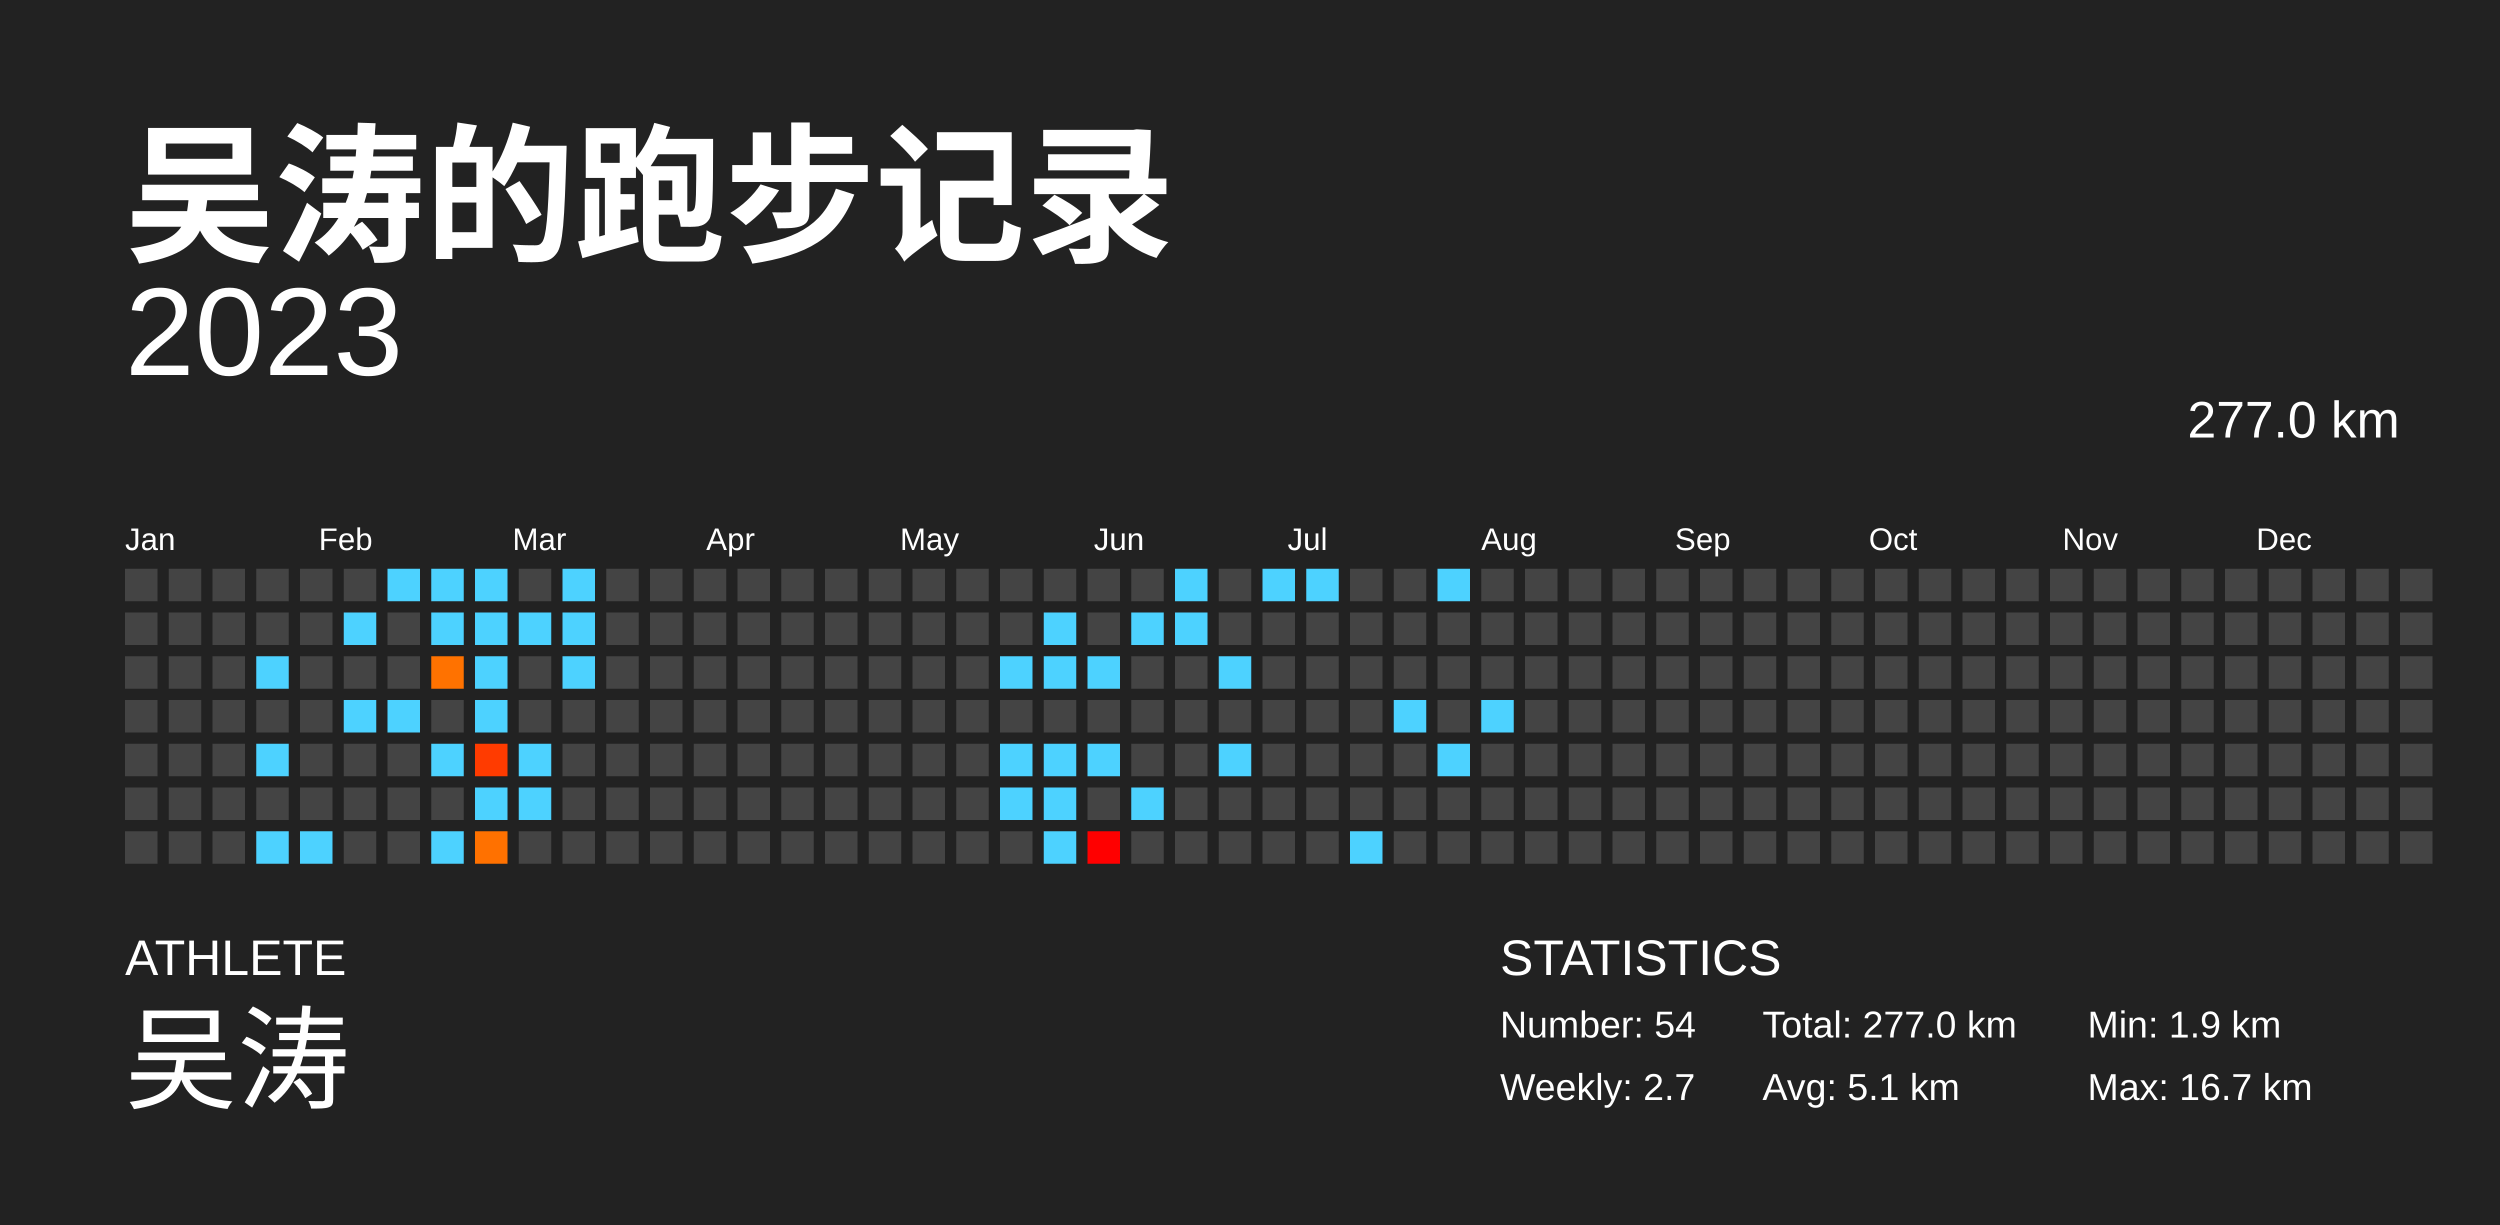
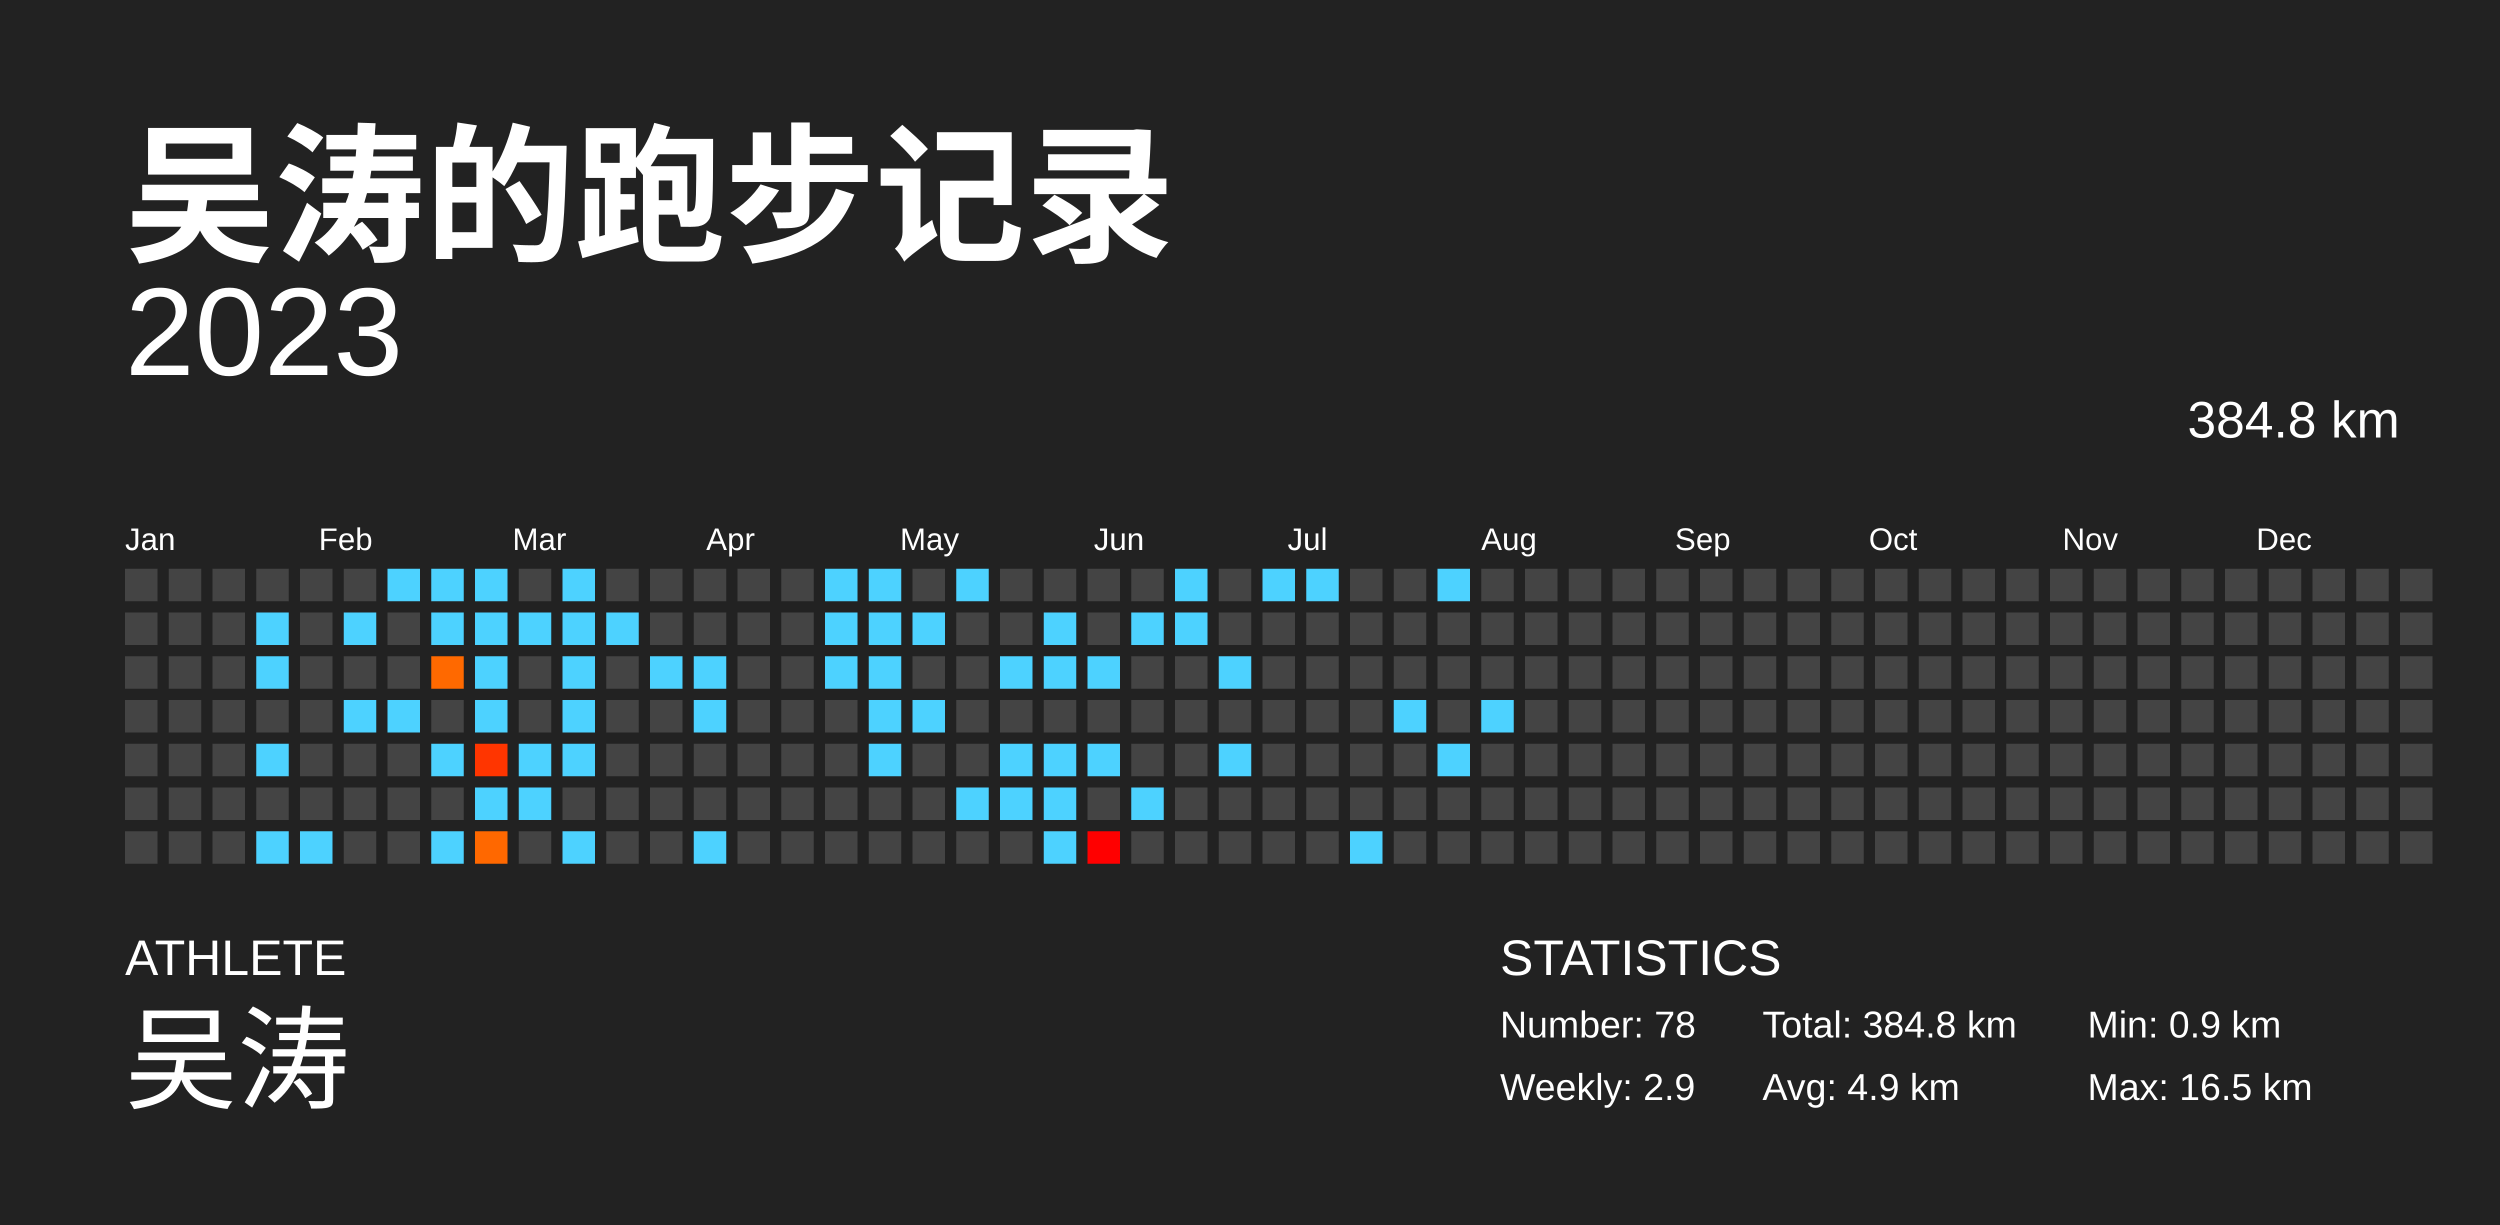
<svg xmlns="http://www.w3.org/2000/svg" baseProfile="full" height="98mm" version="1.1" viewBox="0,0,200,98" width="200mm">
  <defs />
  <rect fill="#222222" height="98" width="200" x="0" y="0" />
  <text fill="#FFFFFF" style="font-size:12px; font-family:Arial; font-weight:bold;" x="10" y="20">吴涛的跑步记录</text>
  <text fill="#FFFFFF" style="font-size:4px; font-family:Arial" x="10" y="78">ATHLETE</text>
  <text fill="#FFFFFF" style="font-size:9px; font-family:Arial" x="10" y="88">吴涛</text>
  <text fill="#FFFFFF" style="font-size:4px; font-family:Arial" x="120" y="78">STATISTICS</text>
-   <text fill="#FFFFFF" style="font-size:3px; font-family:Arial" x="120" y="83">Number: 54</text>
-   <text fill="#FFFFFF" style="font-size:3px; font-family:Arial" x="120" y="88">Weekly: 2.7</text>
-   <text fill="#FFFFFF" style="font-size:3px; font-family:Arial" x="141" y="83">Total: 277.0 km</text>
-   <text fill="#FFFFFF" style="font-size:3px; font-family:Arial" x="141" y="88">Avg: 5.1 km</text>
-   <text fill="#FFFFFF" style="font-size:3px; font-family:Arial" x="167" y="83">Min: 1.9 km</text>
-   <text fill="#FFFFFF" style="font-size:3px; font-family:Arial" x="167" y="88">Max: 16.7 km</text>
+   <text fill="#FFFFFF" style="font-size:3px; font-family:Arial" x="120" y="83">Number: 78</text>
+   <text fill="#FFFFFF" style="font-size:3px; font-family:Arial" x="120" y="88">Weekly: 2.9</text>
+   <text fill="#FFFFFF" style="font-size:3px; font-family:Arial" x="141" y="83">Total: 384.8 km</text>
+   <text fill="#FFFFFF" style="font-size:3px; font-family:Arial" x="141" y="88">Avg: 4.9 km</text>
+   <text fill="#FFFFFF" style="font-size:3px; font-family:Arial" x="167" y="83">Min: 0.9 km</text>
+   <text fill="#FFFFFF" style="font-size:3px; font-family:Arial" x="167" y="88">Max: 16.5 km</text>
  <text alignment-baseline="hanging" fill="#FFFFFF" style="font-size:10.0px; font-family:Arial;" x="10" y="30">2023</text>
-   <text alignment-baseline="hanging" fill="#FFFFFF" style="font-size:4.125px; font-family:Arial;" x="175" y="35">277.0 km</text>
+   <text alignment-baseline="hanging" fill="#FFFFFF" style="font-size:4.125px; font-family:Arial;" x="175" y="35">384.8 km</text>
  <text fill="#FFFFFF" style="font-size:2.5px; font-family:Arial" x="10.0" y="44">Jan</text>
  <text fill="#FFFFFF" style="font-size:2.5px; font-family:Arial" x="25.5" y="44">Feb</text>
  <text fill="#FFFFFF" style="font-size:2.5px; font-family:Arial" x="41.0" y="44">Mar</text>
  <text fill="#FFFFFF" style="font-size:2.5px; font-family:Arial" x="56.5" y="44">Apr</text>
  <text fill="#FFFFFF" style="font-size:2.5px; font-family:Arial" x="72.0" y="44">May</text>
  <text fill="#FFFFFF" style="font-size:2.5px; font-family:Arial" x="87.5" y="44">Jun</text>
  <text fill="#FFFFFF" style="font-size:2.5px; font-family:Arial" x="103.0" y="44">Jul</text>
  <text fill="#FFFFFF" style="font-size:2.5px; font-family:Arial" x="118.5" y="44">Aug</text>
  <text fill="#FFFFFF" style="font-size:2.5px; font-family:Arial" x="134.0" y="44">Sep</text>
  <text fill="#FFFFFF" style="font-size:2.5px; font-family:Arial" x="149.5" y="44">Oct</text>
  <text fill="#FFFFFF" style="font-size:2.5px; font-family:Arial" x="165.0" y="44">Nov</text>
  <text fill="#FFFFFF" style="font-size:2.5px; font-family:Arial" x="180.5" y="44">Dec</text>
  <rect fill="#444444" height="2.6" width="2.6" x="10.0" y="45.5" />
  <rect fill="#444444" height="2.6" width="2.6" x="10.0" y="49.0" />
  <rect fill="#444444" height="2.6" width="2.6" x="10.0" y="52.5" />
  <rect fill="#444444" height="2.6" width="2.6" x="10.0" y="56.0" />
  <rect fill="#444444" height="2.6" width="2.6" x="10.0" y="59.5" />
  <rect fill="#444444" height="2.6" width="2.6" x="10.0" y="63.0" />
  <rect fill="#444444" height="2.6" width="2.6" x="10.0" y="66.5" />
  <rect fill="#444444" height="2.6" width="2.6" x="13.5" y="45.5" />
  <rect fill="#444444" height="2.6" width="2.6" x="13.5" y="49.0" />
  <rect fill="#444444" height="2.6" width="2.6" x="13.5" y="52.5" />
  <rect fill="#444444" height="2.6" width="2.6" x="13.5" y="56.0" />
  <rect fill="#444444" height="2.6" width="2.6" x="13.5" y="59.5" />
  <rect fill="#444444" height="2.6" width="2.6" x="13.5" y="63.0" />
  <rect fill="#444444" height="2.6" width="2.6" x="13.5" y="66.5" />
  <rect fill="#444444" height="2.6" width="2.6" x="17.0" y="45.5" />
  <rect fill="#444444" height="2.6" width="2.6" x="17.0" y="49.0" />
  <rect fill="#444444" height="2.6" width="2.6" x="17.0" y="52.5" />
  <rect fill="#444444" height="2.6" width="2.6" x="17.0" y="56.0" />
  <rect fill="#444444" height="2.6" width="2.6" x="17.0" y="59.5" />
  <rect fill="#444444" height="2.6" width="2.6" x="17.0" y="63.0" />
  <rect fill="#444444" height="2.6" width="2.6" x="17.0" y="66.5" />
  <rect fill="#444444" height="2.6" width="2.6" x="20.5" y="45.5" />
-   <rect fill="#444444" height="2.6" width="2.6" x="20.5" y="49.0" />
+   <rect fill="#4dd2ff" height="2.6" width="2.6" x="20.5" y="49.0" />
  <rect fill="#4dd2ff" height="2.6" width="2.6" x="20.5" y="52.5" />
  <rect fill="#444444" height="2.6" width="2.6" x="20.5" y="56.0" />
  <rect fill="#4dd2ff" height="2.6" width="2.6" x="20.5" y="59.5" />
  <rect fill="#444444" height="2.6" width="2.6" x="20.5" y="63.0" />
  <rect fill="#4dd2ff" height="2.6" width="2.6" x="20.5" y="66.5" />
  <rect fill="#444444" height="2.6" width="2.6" x="24.0" y="45.5" />
  <rect fill="#444444" height="2.6" width="2.6" x="24.0" y="49.0" />
  <rect fill="#444444" height="2.6" width="2.6" x="24.0" y="52.5" />
  <rect fill="#444444" height="2.6" width="2.6" x="24.0" y="56.0" />
  <rect fill="#444444" height="2.6" width="2.6" x="24.0" y="59.5" />
  <rect fill="#444444" height="2.6" width="2.6" x="24.0" y="63.0" />
  <rect fill="#4dd2ff" height="2.6" width="2.6" x="24.0" y="66.5" />
  <rect fill="#444444" height="2.6" width="2.6" x="27.5" y="45.5" />
  <rect fill="#4dd2ff" height="2.6" width="2.6" x="27.5" y="49.0" />
  <rect fill="#444444" height="2.6" width="2.6" x="27.5" y="52.5" />
  <rect fill="#4dd2ff" height="2.6" width="2.6" x="27.5" y="56.0" />
  <rect fill="#444444" height="2.6" width="2.6" x="27.5" y="59.5" />
  <rect fill="#444444" height="2.6" width="2.6" x="27.5" y="63.0" />
  <rect fill="#444444" height="2.6" width="2.6" x="27.5" y="66.5" />
  <rect fill="#4dd2ff" height="2.6" width="2.6" x="31.0" y="45.5" />
  <rect fill="#444444" height="2.6" width="2.6" x="31.0" y="49.0" />
  <rect fill="#444444" height="2.6" width="2.6" x="31.0" y="52.5" />
  <rect fill="#4dd2ff" height="2.6" width="2.6" x="31.0" y="56.0" />
  <rect fill="#444444" height="2.6" width="2.6" x="31.0" y="59.5" />
  <rect fill="#444444" height="2.6" width="2.6" x="31.0" y="63.0" />
  <rect fill="#444444" height="2.6" width="2.6" x="31.0" y="66.5" />
  <rect fill="#4dd2ff" height="2.6" width="2.6" x="34.5" y="45.5" />
  <rect fill="#4dd2ff" height="2.6" width="2.6" x="34.5" y="49.0" />
-   <rect fill="#ff7200" height="2.6" width="2.6" x="34.5" y="52.5" />
+   <rect fill="#ff6900" height="2.6" width="2.6" x="34.5" y="52.5" />
  <rect fill="#444444" height="2.6" width="2.6" x="34.5" y="56.0" />
  <rect fill="#4dd2ff" height="2.6" width="2.6" x="34.5" y="59.5" />
  <rect fill="#444444" height="2.6" width="2.6" x="34.5" y="63.0" />
  <rect fill="#4dd2ff" height="2.6" width="2.6" x="34.5" y="66.5" />
  <rect fill="#4dd2ff" height="2.6" width="2.6" x="38.0" y="45.5" />
  <rect fill="#4dd2ff" height="2.6" width="2.6" x="38.0" y="49.0" />
  <rect fill="#4dd2ff" height="2.6" width="2.6" x="38.0" y="52.5" />
  <rect fill="#4dd2ff" height="2.6" width="2.6" x="38.0" y="56.0" />
-   <rect fill="#ff3b00" height="2.6" width="2.6" x="38.0" y="59.5" />
+   <rect fill="#ff3500" height="2.6" width="2.6" x="38.0" y="59.5" />
  <rect fill="#4dd2ff" height="2.6" width="2.6" x="38.0" y="63.0" />
-   <rect fill="#ff7100" height="2.6" width="2.6" x="38.0" y="66.5" />
+   <rect fill="#ff6800" height="2.6" width="2.6" x="38.0" y="66.5" />
  <rect fill="#444444" height="2.6" width="2.6" x="41.5" y="45.5" />
  <rect fill="#4dd2ff" height="2.6" width="2.6" x="41.5" y="49.0" />
  <rect fill="#444444" height="2.6" width="2.6" x="41.5" y="52.5" />
  <rect fill="#444444" height="2.6" width="2.6" x="41.5" y="56.0" />
  <rect fill="#4dd2ff" height="2.6" width="2.6" x="41.5" y="59.5" />
  <rect fill="#4dd2ff" height="2.6" width="2.6" x="41.5" y="63.0" />
  <rect fill="#444444" height="2.6" width="2.6" x="41.5" y="66.5" />
  <rect fill="#4dd2ff" height="2.6" width="2.6" x="45.0" y="45.5" />
  <rect fill="#4dd2ff" height="2.6" width="2.6" x="45.0" y="49.0" />
  <rect fill="#4dd2ff" height="2.6" width="2.6" x="45.0" y="52.5" />
-   <rect fill="#444444" height="2.6" width="2.6" x="45.0" y="56.0" />
-   <rect fill="#444444" height="2.6" width="2.6" x="45.0" y="59.5" />
+   <rect fill="#4dd2ff" height="2.6" width="2.6" x="45.0" y="56.0" />
+   <rect fill="#4dd2ff" height="2.6" width="2.6" x="45.0" y="59.5" />
  <rect fill="#444444" height="2.6" width="2.6" x="45.0" y="63.0" />
-   <rect fill="#444444" height="2.6" width="2.6" x="45.0" y="66.5" />
+   <rect fill="#4dd2ff" height="2.6" width="2.6" x="45.0" y="66.5" />
  <rect fill="#444444" height="2.6" width="2.6" x="48.5" y="45.5" />
-   <rect fill="#444444" height="2.6" width="2.6" x="48.5" y="49.0" />
+   <rect fill="#4dd2ff" height="2.6" width="2.6" x="48.5" y="49.0" />
  <rect fill="#444444" height="2.6" width="2.6" x="48.5" y="52.5" />
  <rect fill="#444444" height="2.6" width="2.6" x="48.5" y="56.0" />
  <rect fill="#444444" height="2.6" width="2.6" x="48.5" y="59.5" />
  <rect fill="#444444" height="2.6" width="2.6" x="48.5" y="63.0" />
  <rect fill="#444444" height="2.6" width="2.6" x="48.5" y="66.5" />
  <rect fill="#444444" height="2.6" width="2.6" x="52.0" y="45.5" />
  <rect fill="#444444" height="2.6" width="2.6" x="52.0" y="49.0" />
-   <rect fill="#444444" height="2.6" width="2.6" x="52.0" y="52.5" />
+   <rect fill="#4dd2ff" height="2.6" width="2.6" x="52.0" y="52.5" />
  <rect fill="#444444" height="2.6" width="2.6" x="52.0" y="56.0" />
  <rect fill="#444444" height="2.6" width="2.6" x="52.0" y="59.5" />
  <rect fill="#444444" height="2.6" width="2.6" x="52.0" y="63.0" />
  <rect fill="#444444" height="2.6" width="2.6" x="52.0" y="66.5" />
  <rect fill="#444444" height="2.6" width="2.6" x="55.5" y="45.5" />
  <rect fill="#444444" height="2.6" width="2.6" x="55.5" y="49.0" />
-   <rect fill="#444444" height="2.6" width="2.6" x="55.5" y="52.5" />
-   <rect fill="#444444" height="2.6" width="2.6" x="55.5" y="56.0" />
+   <rect fill="#4dd2ff" height="2.6" width="2.6" x="55.5" y="52.5" />
+   <rect fill="#4dd2ff" height="2.6" width="2.6" x="55.5" y="56.0" />
  <rect fill="#444444" height="2.6" width="2.6" x="55.5" y="59.5" />
  <rect fill="#444444" height="2.6" width="2.6" x="55.5" y="63.0" />
-   <rect fill="#444444" height="2.6" width="2.6" x="55.5" y="66.5" />
+   <rect fill="#4dd2ff" height="2.6" width="2.6" x="55.5" y="66.5" />
  <rect fill="#444444" height="2.6" width="2.6" x="59.0" y="45.5" />
  <rect fill="#444444" height="2.6" width="2.6" x="59.0" y="49.0" />
  <rect fill="#444444" height="2.6" width="2.6" x="59.0" y="52.5" />
  <rect fill="#444444" height="2.6" width="2.6" x="59.0" y="56.0" />
  <rect fill="#444444" height="2.6" width="2.6" x="59.0" y="59.5" />
  <rect fill="#444444" height="2.6" width="2.6" x="59.0" y="63.0" />
  <rect fill="#444444" height="2.6" width="2.6" x="59.0" y="66.5" />
  <rect fill="#444444" height="2.6" width="2.6" x="62.5" y="45.5" />
  <rect fill="#444444" height="2.6" width="2.6" x="62.5" y="49.0" />
  <rect fill="#444444" height="2.6" width="2.6" x="62.5" y="52.5" />
  <rect fill="#444444" height="2.6" width="2.6" x="62.5" y="56.0" />
  <rect fill="#444444" height="2.6" width="2.6" x="62.5" y="59.5" />
  <rect fill="#444444" height="2.6" width="2.6" x="62.5" y="63.0" />
  <rect fill="#444444" height="2.6" width="2.6" x="62.5" y="66.5" />
-   <rect fill="#444444" height="2.6" width="2.6" x="66.0" y="45.5" />
-   <rect fill="#444444" height="2.6" width="2.6" x="66.0" y="49.0" />
-   <rect fill="#444444" height="2.6" width="2.6" x="66.0" y="52.5" />
+   <rect fill="#4dd2ff" height="2.6" width="2.6" x="66.0" y="45.5" />
+   <rect fill="#4dd2ff" height="2.6" width="2.6" x="66.0" y="49.0" />
+   <rect fill="#4dd2ff" height="2.6" width="2.6" x="66.0" y="52.5" />
  <rect fill="#444444" height="2.6" width="2.6" x="66.0" y="56.0" />
  <rect fill="#444444" height="2.6" width="2.6" x="66.0" y="59.5" />
  <rect fill="#444444" height="2.6" width="2.6" x="66.0" y="63.0" />
  <rect fill="#444444" height="2.6" width="2.6" x="66.0" y="66.5" />
-   <rect fill="#444444" height="2.6" width="2.6" x="69.5" y="45.5" />
-   <rect fill="#444444" height="2.6" width="2.6" x="69.5" y="49.0" />
-   <rect fill="#444444" height="2.6" width="2.6" x="69.5" y="52.5" />
-   <rect fill="#444444" height="2.6" width="2.6" x="69.5" y="56.0" />
-   <rect fill="#444444" height="2.6" width="2.6" x="69.5" y="59.5" />
+   <rect fill="#4dd2ff" height="2.6" width="2.6" x="69.5" y="45.5" />
+   <rect fill="#4dd2ff" height="2.6" width="2.6" x="69.5" y="49.0" />
+   <rect fill="#4dd2ff" height="2.6" width="2.6" x="69.5" y="52.5" />
+   <rect fill="#4dd2ff" height="2.6" width="2.6" x="69.5" y="56.0" />
+   <rect fill="#4dd2ff" height="2.6" width="2.6" x="69.5" y="59.5" />
  <rect fill="#444444" height="2.6" width="2.6" x="69.5" y="63.0" />
  <rect fill="#444444" height="2.6" width="2.6" x="69.5" y="66.5" />
  <rect fill="#444444" height="2.6" width="2.6" x="73.0" y="45.5" />
-   <rect fill="#444444" height="2.6" width="2.6" x="73.0" y="49.0" />
+   <rect fill="#4dd2ff" height="2.6" width="2.6" x="73.0" y="49.0" />
  <rect fill="#444444" height="2.6" width="2.6" x="73.0" y="52.5" />
-   <rect fill="#444444" height="2.6" width="2.6" x="73.0" y="56.0" />
+   <rect fill="#4dd2ff" height="2.6" width="2.6" x="73.0" y="56.0" />
  <rect fill="#444444" height="2.6" width="2.6" x="73.0" y="59.5" />
  <rect fill="#444444" height="2.6" width="2.6" x="73.0" y="63.0" />
  <rect fill="#444444" height="2.6" width="2.6" x="73.0" y="66.5" />
-   <rect fill="#444444" height="2.6" width="2.6" x="76.5" y="45.5" />
+   <rect fill="#4dd2ff" height="2.6" width="2.6" x="76.5" y="45.5" />
  <rect fill="#444444" height="2.6" width="2.6" x="76.5" y="49.0" />
  <rect fill="#444444" height="2.6" width="2.6" x="76.5" y="52.5" />
  <rect fill="#444444" height="2.6" width="2.6" x="76.5" y="56.0" />
  <rect fill="#444444" height="2.6" width="2.6" x="76.5" y="59.5" />
-   <rect fill="#444444" height="2.6" width="2.6" x="76.5" y="63.0" />
+   <rect fill="#4dd2ff" height="2.6" width="2.6" x="76.5" y="63.0" />
  <rect fill="#444444" height="2.6" width="2.6" x="76.5" y="66.5" />
  <rect fill="#444444" height="2.6" width="2.6" x="80.0" y="45.5" />
  <rect fill="#444444" height="2.6" width="2.6" x="80.0" y="49.0" />
  <rect fill="#4dd2ff" height="2.6" width="2.6" x="80.0" y="52.5" />
  <rect fill="#444444" height="2.6" width="2.6" x="80.0" y="56.0" />
  <rect fill="#4dd2ff" height="2.6" width="2.6" x="80.0" y="59.5" />
  <rect fill="#4dd2ff" height="2.6" width="2.6" x="80.0" y="63.0" />
  <rect fill="#444444" height="2.6" width="2.6" x="80.0" y="66.5" />
  <rect fill="#444444" height="2.6" width="2.6" x="83.5" y="45.5" />
  <rect fill="#4dd2ff" height="2.6" width="2.6" x="83.5" y="49.0" />
  <rect fill="#4dd2ff" height="2.6" width="2.6" x="83.5" y="52.5" />
  <rect fill="#444444" height="2.6" width="2.6" x="83.5" y="56.0" />
  <rect fill="#4dd2ff" height="2.6" width="2.6" x="83.5" y="59.5" />
  <rect fill="#4dd2ff" height="2.6" width="2.6" x="83.5" y="63.0" />
  <rect fill="#4dd2ff" height="2.6" width="2.6" x="83.5" y="66.5" />
  <rect fill="#444444" height="2.6" width="2.6" x="87.0" y="45.5" />
  <rect fill="#444444" height="2.6" width="2.6" x="87.0" y="49.0" />
  <rect fill="#4dd2ff" height="2.6" width="2.6" x="87.0" y="52.5" />
  <rect fill="#444444" height="2.6" width="2.6" x="87.0" y="56.0" />
  <rect fill="#4dd2ff" height="2.6" width="2.6" x="87.0" y="59.5" />
  <rect fill="#444444" height="2.6" width="2.6" x="87.0" y="63.0" />
  <rect fill="#ff0000" height="2.6" width="2.6" x="87.0" y="66.5" />
  <rect fill="#444444" height="2.6" width="2.6" x="90.5" y="45.5" />
  <rect fill="#4dd2ff" height="2.6" width="2.6" x="90.5" y="49.0" />
  <rect fill="#444444" height="2.6" width="2.6" x="90.5" y="52.5" />
  <rect fill="#444444" height="2.6" width="2.6" x="90.5" y="56.0" />
  <rect fill="#444444" height="2.6" width="2.6" x="90.5" y="59.5" />
  <rect fill="#4dd2ff" height="2.6" width="2.6" x="90.5" y="63.0" />
  <rect fill="#444444" height="2.6" width="2.6" x="90.5" y="66.5" />
  <rect fill="#4dd2ff" height="2.6" width="2.6" x="94.0" y="45.5" />
  <rect fill="#4dd2ff" height="2.6" width="2.6" x="94.0" y="49.0" />
  <rect fill="#444444" height="2.6" width="2.6" x="94.0" y="52.5" />
  <rect fill="#444444" height="2.6" width="2.6" x="94.0" y="56.0" />
  <rect fill="#444444" height="2.6" width="2.6" x="94.0" y="59.5" />
  <rect fill="#444444" height="2.6" width="2.6" x="94.0" y="63.0" />
  <rect fill="#444444" height="2.6" width="2.6" x="94.0" y="66.5" />
  <rect fill="#444444" height="2.6" width="2.6" x="97.5" y="45.5" />
  <rect fill="#444444" height="2.6" width="2.6" x="97.5" y="49.0" />
  <rect fill="#4dd2ff" height="2.6" width="2.6" x="97.5" y="52.5" />
  <rect fill="#444444" height="2.6" width="2.6" x="97.5" y="56.0" />
  <rect fill="#4dd2ff" height="2.6" width="2.6" x="97.5" y="59.5" />
  <rect fill="#444444" height="2.6" width="2.6" x="97.5" y="63.0" />
  <rect fill="#444444" height="2.6" width="2.6" x="97.5" y="66.5" />
  <rect fill="#4dd2ff" height="2.6" width="2.6" x="101.0" y="45.5" />
  <rect fill="#444444" height="2.6" width="2.6" x="101.0" y="49.0" />
  <rect fill="#444444" height="2.6" width="2.6" x="101.0" y="52.5" />
  <rect fill="#444444" height="2.6" width="2.6" x="101.0" y="56.0" />
  <rect fill="#444444" height="2.6" width="2.6" x="101.0" y="59.5" />
  <rect fill="#444444" height="2.6" width="2.6" x="101.0" y="63.0" />
  <rect fill="#444444" height="2.6" width="2.6" x="101.0" y="66.5" />
  <rect fill="#4dd2ff" height="2.6" width="2.6" x="104.5" y="45.5" />
  <rect fill="#444444" height="2.6" width="2.6" x="104.5" y="49.0" />
  <rect fill="#444444" height="2.6" width="2.6" x="104.5" y="52.5" />
  <rect fill="#444444" height="2.6" width="2.6" x="104.5" y="56.0" />
  <rect fill="#444444" height="2.6" width="2.6" x="104.5" y="59.5" />
  <rect fill="#444444" height="2.6" width="2.6" x="104.5" y="63.0" />
  <rect fill="#444444" height="2.6" width="2.6" x="104.5" y="66.5" />
  <rect fill="#444444" height="2.6" width="2.6" x="108.0" y="45.5" />
  <rect fill="#444444" height="2.6" width="2.6" x="108.0" y="49.0" />
  <rect fill="#444444" height="2.6" width="2.6" x="108.0" y="52.5" />
  <rect fill="#444444" height="2.6" width="2.6" x="108.0" y="56.0" />
  <rect fill="#444444" height="2.6" width="2.6" x="108.0" y="59.5" />
  <rect fill="#444444" height="2.6" width="2.6" x="108.0" y="63.0" />
  <rect fill="#4dd2ff" height="2.6" width="2.6" x="108.0" y="66.5" />
  <rect fill="#444444" height="2.6" width="2.6" x="111.5" y="45.5" />
  <rect fill="#444444" height="2.6" width="2.6" x="111.5" y="49.0" />
  <rect fill="#444444" height="2.6" width="2.6" x="111.5" y="52.5" />
  <rect fill="#4dd2ff" height="2.6" width="2.6" x="111.5" y="56.0" />
  <rect fill="#444444" height="2.6" width="2.6" x="111.5" y="59.5" />
  <rect fill="#444444" height="2.6" width="2.6" x="111.5" y="63.0" />
  <rect fill="#444444" height="2.6" width="2.6" x="111.5" y="66.5" />
  <rect fill="#4dd2ff" height="2.6" width="2.6" x="115.0" y="45.5" />
  <rect fill="#444444" height="2.6" width="2.6" x="115.0" y="49.0" />
  <rect fill="#444444" height="2.6" width="2.6" x="115.0" y="52.5" />
  <rect fill="#444444" height="2.6" width="2.6" x="115.0" y="56.0" />
  <rect fill="#4dd2ff" height="2.6" width="2.6" x="115.0" y="59.5" />
  <rect fill="#444444" height="2.6" width="2.6" x="115.0" y="63.0" />
  <rect fill="#444444" height="2.6" width="2.6" x="115.0" y="66.5" />
  <rect fill="#444444" height="2.6" width="2.6" x="118.5" y="45.5" />
  <rect fill="#444444" height="2.6" width="2.6" x="118.5" y="49.0" />
  <rect fill="#444444" height="2.6" width="2.6" x="118.5" y="52.5" />
  <rect fill="#4dd2ff" height="2.6" width="2.6" x="118.5" y="56.0" />
  <rect fill="#444444" height="2.6" width="2.6" x="118.5" y="59.5" />
  <rect fill="#444444" height="2.6" width="2.6" x="118.5" y="63.0" />
  <rect fill="#444444" height="2.6" width="2.6" x="118.5" y="66.5" />
  <rect fill="#444444" height="2.6" width="2.6" x="122.0" y="45.5" />
  <rect fill="#444444" height="2.6" width="2.6" x="122.0" y="49.0" />
  <rect fill="#444444" height="2.6" width="2.6" x="122.0" y="52.5" />
  <rect fill="#444444" height="2.6" width="2.6" x="122.0" y="56.0" />
  <rect fill="#444444" height="2.6" width="2.6" x="122.0" y="59.5" />
  <rect fill="#444444" height="2.6" width="2.6" x="122.0" y="63.0" />
  <rect fill="#444444" height="2.6" width="2.6" x="122.0" y="66.5" />
  <rect fill="#444444" height="2.6" width="2.6" x="125.5" y="45.5" />
  <rect fill="#444444" height="2.6" width="2.6" x="125.5" y="49.0" />
  <rect fill="#444444" height="2.6" width="2.6" x="125.5" y="52.5" />
  <rect fill="#444444" height="2.6" width="2.6" x="125.5" y="56.0" />
  <rect fill="#444444" height="2.6" width="2.6" x="125.5" y="59.5" />
  <rect fill="#444444" height="2.6" width="2.6" x="125.5" y="63.0" />
  <rect fill="#444444" height="2.6" width="2.6" x="125.5" y="66.5" />
  <rect fill="#444444" height="2.6" width="2.6" x="129.0" y="45.5" />
  <rect fill="#444444" height="2.6" width="2.6" x="129.0" y="49.0" />
  <rect fill="#444444" height="2.6" width="2.6" x="129.0" y="52.5" />
  <rect fill="#444444" height="2.6" width="2.6" x="129.0" y="56.0" />
  <rect fill="#444444" height="2.6" width="2.6" x="129.0" y="59.5" />
  <rect fill="#444444" height="2.6" width="2.6" x="129.0" y="63.0" />
  <rect fill="#444444" height="2.6" width="2.6" x="129.0" y="66.5" />
  <rect fill="#444444" height="2.6" width="2.6" x="132.5" y="45.5" />
  <rect fill="#444444" height="2.6" width="2.6" x="132.5" y="49.0" />
  <rect fill="#444444" height="2.6" width="2.6" x="132.5" y="52.5" />
  <rect fill="#444444" height="2.6" width="2.6" x="132.5" y="56.0" />
  <rect fill="#444444" height="2.6" width="2.6" x="132.5" y="59.5" />
  <rect fill="#444444" height="2.6" width="2.6" x="132.5" y="63.0" />
  <rect fill="#444444" height="2.6" width="2.6" x="132.5" y="66.5" />
  <rect fill="#444444" height="2.6" width="2.6" x="136.0" y="45.5" />
  <rect fill="#444444" height="2.6" width="2.6" x="136.0" y="49.0" />
  <rect fill="#444444" height="2.6" width="2.6" x="136.0" y="52.5" />
  <rect fill="#444444" height="2.6" width="2.6" x="136.0" y="56.0" />
  <rect fill="#444444" height="2.6" width="2.6" x="136.0" y="59.5" />
  <rect fill="#444444" height="2.6" width="2.6" x="136.0" y="63.0" />
  <rect fill="#444444" height="2.6" width="2.6" x="136.0" y="66.5" />
  <rect fill="#444444" height="2.6" width="2.6" x="139.5" y="45.5" />
  <rect fill="#444444" height="2.6" width="2.6" x="139.5" y="49.0" />
  <rect fill="#444444" height="2.6" width="2.6" x="139.5" y="52.5" />
  <rect fill="#444444" height="2.6" width="2.6" x="139.5" y="56.0" />
  <rect fill="#444444" height="2.6" width="2.6" x="139.5" y="59.5" />
  <rect fill="#444444" height="2.6" width="2.6" x="139.5" y="63.0" />
  <rect fill="#444444" height="2.6" width="2.6" x="139.5" y="66.5" />
  <rect fill="#444444" height="2.6" width="2.6" x="143.0" y="45.5" />
  <rect fill="#444444" height="2.6" width="2.6" x="143.0" y="49.0" />
  <rect fill="#444444" height="2.6" width="2.6" x="143.0" y="52.5" />
  <rect fill="#444444" height="2.6" width="2.6" x="143.0" y="56.0" />
  <rect fill="#444444" height="2.6" width="2.6" x="143.0" y="59.5" />
  <rect fill="#444444" height="2.6" width="2.6" x="143.0" y="63.0" />
  <rect fill="#444444" height="2.6" width="2.6" x="143.0" y="66.5" />
  <rect fill="#444444" height="2.6" width="2.6" x="146.5" y="45.5" />
  <rect fill="#444444" height="2.6" width="2.6" x="146.5" y="49.0" />
  <rect fill="#444444" height="2.6" width="2.6" x="146.5" y="52.5" />
  <rect fill="#444444" height="2.6" width="2.6" x="146.5" y="56.0" />
  <rect fill="#444444" height="2.6" width="2.6" x="146.5" y="59.5" />
  <rect fill="#444444" height="2.6" width="2.6" x="146.5" y="63.0" />
  <rect fill="#444444" height="2.6" width="2.6" x="146.5" y="66.5" />
  <rect fill="#444444" height="2.6" width="2.6" x="150.0" y="45.5" />
  <rect fill="#444444" height="2.6" width="2.6" x="150.0" y="49.0" />
  <rect fill="#444444" height="2.6" width="2.6" x="150.0" y="52.5" />
  <rect fill="#444444" height="2.6" width="2.6" x="150.0" y="56.0" />
  <rect fill="#444444" height="2.6" width="2.6" x="150.0" y="59.5" />
  <rect fill="#444444" height="2.6" width="2.6" x="150.0" y="63.0" />
  <rect fill="#444444" height="2.6" width="2.6" x="150.0" y="66.5" />
  <rect fill="#444444" height="2.6" width="2.6" x="153.5" y="45.5" />
  <rect fill="#444444" height="2.6" width="2.6" x="153.5" y="49.0" />
  <rect fill="#444444" height="2.6" width="2.6" x="153.5" y="52.5" />
  <rect fill="#444444" height="2.6" width="2.6" x="153.5" y="56.0" />
  <rect fill="#444444" height="2.6" width="2.6" x="153.5" y="59.5" />
  <rect fill="#444444" height="2.6" width="2.6" x="153.5" y="63.0" />
  <rect fill="#444444" height="2.6" width="2.6" x="153.5" y="66.5" />
  <rect fill="#444444" height="2.6" width="2.6" x="157.0" y="45.5" />
  <rect fill="#444444" height="2.6" width="2.6" x="157.0" y="49.0" />
  <rect fill="#444444" height="2.6" width="2.6" x="157.0" y="52.5" />
  <rect fill="#444444" height="2.6" width="2.6" x="157.0" y="56.0" />
  <rect fill="#444444" height="2.6" width="2.6" x="157.0" y="59.5" />
  <rect fill="#444444" height="2.6" width="2.6" x="157.0" y="63.0" />
  <rect fill="#444444" height="2.6" width="2.6" x="157.0" y="66.5" />
  <rect fill="#444444" height="2.6" width="2.6" x="160.5" y="45.5" />
  <rect fill="#444444" height="2.6" width="2.6" x="160.5" y="49.0" />
  <rect fill="#444444" height="2.6" width="2.6" x="160.5" y="52.5" />
  <rect fill="#444444" height="2.6" width="2.6" x="160.5" y="56.0" />
  <rect fill="#444444" height="2.6" width="2.6" x="160.5" y="59.5" />
  <rect fill="#444444" height="2.6" width="2.6" x="160.5" y="63.0" />
  <rect fill="#444444" height="2.6" width="2.6" x="160.5" y="66.5" />
  <rect fill="#444444" height="2.6" width="2.6" x="164.0" y="45.5" />
  <rect fill="#444444" height="2.6" width="2.6" x="164.0" y="49.0" />
  <rect fill="#444444" height="2.6" width="2.6" x="164.0" y="52.5" />
  <rect fill="#444444" height="2.6" width="2.6" x="164.0" y="56.0" />
  <rect fill="#444444" height="2.6" width="2.6" x="164.0" y="59.5" />
  <rect fill="#444444" height="2.6" width="2.6" x="164.0" y="63.0" />
  <rect fill="#444444" height="2.6" width="2.6" x="164.0" y="66.5" />
  <rect fill="#444444" height="2.6" width="2.6" x="167.5" y="45.5" />
  <rect fill="#444444" height="2.6" width="2.6" x="167.5" y="49.0" />
  <rect fill="#444444" height="2.6" width="2.6" x="167.5" y="52.5" />
  <rect fill="#444444" height="2.6" width="2.6" x="167.5" y="56.0" />
  <rect fill="#444444" height="2.6" width="2.6" x="167.5" y="59.5" />
  <rect fill="#444444" height="2.6" width="2.6" x="167.5" y="63.0" />
  <rect fill="#444444" height="2.6" width="2.6" x="167.5" y="66.5" />
  <rect fill="#444444" height="2.6" width="2.6" x="171.0" y="45.5" />
  <rect fill="#444444" height="2.6" width="2.6" x="171.0" y="49.0" />
  <rect fill="#444444" height="2.6" width="2.6" x="171.0" y="52.5" />
  <rect fill="#444444" height="2.6" width="2.6" x="171.0" y="56.0" />
  <rect fill="#444444" height="2.6" width="2.6" x="171.0" y="59.5" />
  <rect fill="#444444" height="2.6" width="2.6" x="171.0" y="63.0" />
  <rect fill="#444444" height="2.6" width="2.6" x="171.0" y="66.5" />
  <rect fill="#444444" height="2.6" width="2.6" x="174.5" y="45.5" />
  <rect fill="#444444" height="2.6" width="2.6" x="174.5" y="49.0" />
  <rect fill="#444444" height="2.6" width="2.6" x="174.5" y="52.5" />
  <rect fill="#444444" height="2.6" width="2.6" x="174.5" y="56.0" />
  <rect fill="#444444" height="2.6" width="2.6" x="174.5" y="59.5" />
  <rect fill="#444444" height="2.6" width="2.6" x="174.5" y="63.0" />
  <rect fill="#444444" height="2.6" width="2.6" x="174.5" y="66.5" />
  <rect fill="#444444" height="2.6" width="2.6" x="178.0" y="45.5" />
  <rect fill="#444444" height="2.6" width="2.6" x="178.0" y="49.0" />
  <rect fill="#444444" height="2.6" width="2.6" x="178.0" y="52.5" />
  <rect fill="#444444" height="2.6" width="2.6" x="178.0" y="56.0" />
  <rect fill="#444444" height="2.6" width="2.6" x="178.0" y="59.5" />
  <rect fill="#444444" height="2.6" width="2.6" x="178.0" y="63.0" />
  <rect fill="#444444" height="2.6" width="2.6" x="178.0" y="66.5" />
  <rect fill="#444444" height="2.6" width="2.6" x="181.5" y="45.5" />
  <rect fill="#444444" height="2.6" width="2.6" x="181.5" y="49.0" />
  <rect fill="#444444" height="2.6" width="2.6" x="181.5" y="52.5" />
  <rect fill="#444444" height="2.6" width="2.6" x="181.5" y="56.0" />
  <rect fill="#444444" height="2.6" width="2.6" x="181.5" y="59.5" />
  <rect fill="#444444" height="2.6" width="2.6" x="181.5" y="63.0" />
  <rect fill="#444444" height="2.6" width="2.6" x="181.5" y="66.5" />
  <rect fill="#444444" height="2.6" width="2.6" x="185.0" y="45.5" />
  <rect fill="#444444" height="2.6" width="2.6" x="185.0" y="49.0" />
  <rect fill="#444444" height="2.6" width="2.6" x="185.0" y="52.5" />
  <rect fill="#444444" height="2.6" width="2.6" x="185.0" y="56.0" />
  <rect fill="#444444" height="2.6" width="2.6" x="185.0" y="59.5" />
  <rect fill="#444444" height="2.6" width="2.6" x="185.0" y="63.0" />
  <rect fill="#444444" height="2.6" width="2.6" x="185.0" y="66.5" />
  <rect fill="#444444" height="2.6" width="2.6" x="188.5" y="45.5" />
  <rect fill="#444444" height="2.6" width="2.6" x="188.5" y="49.0" />
  <rect fill="#444444" height="2.6" width="2.6" x="188.5" y="52.5" />
  <rect fill="#444444" height="2.6" width="2.6" x="188.5" y="56.0" />
  <rect fill="#444444" height="2.6" width="2.6" x="188.5" y="59.5" />
  <rect fill="#444444" height="2.6" width="2.6" x="188.5" y="63.0" />
  <rect fill="#444444" height="2.6" width="2.6" x="188.5" y="66.5" />
  <rect fill="#444444" height="2.6" width="2.6" x="192.0" y="45.5" />
  <rect fill="#444444" height="2.6" width="2.6" x="192.0" y="49.0" />
  <rect fill="#444444" height="2.6" width="2.6" x="192.0" y="52.5" />
  <rect fill="#444444" height="2.6" width="2.6" x="192.0" y="56.0" />
  <rect fill="#444444" height="2.6" width="2.6" x="192.0" y="59.5" />
  <rect fill="#444444" height="2.6" width="2.6" x="192.0" y="63.0" />
  <rect fill="#444444" height="2.6" width="2.6" x="192.0" y="66.5" />
</svg>
